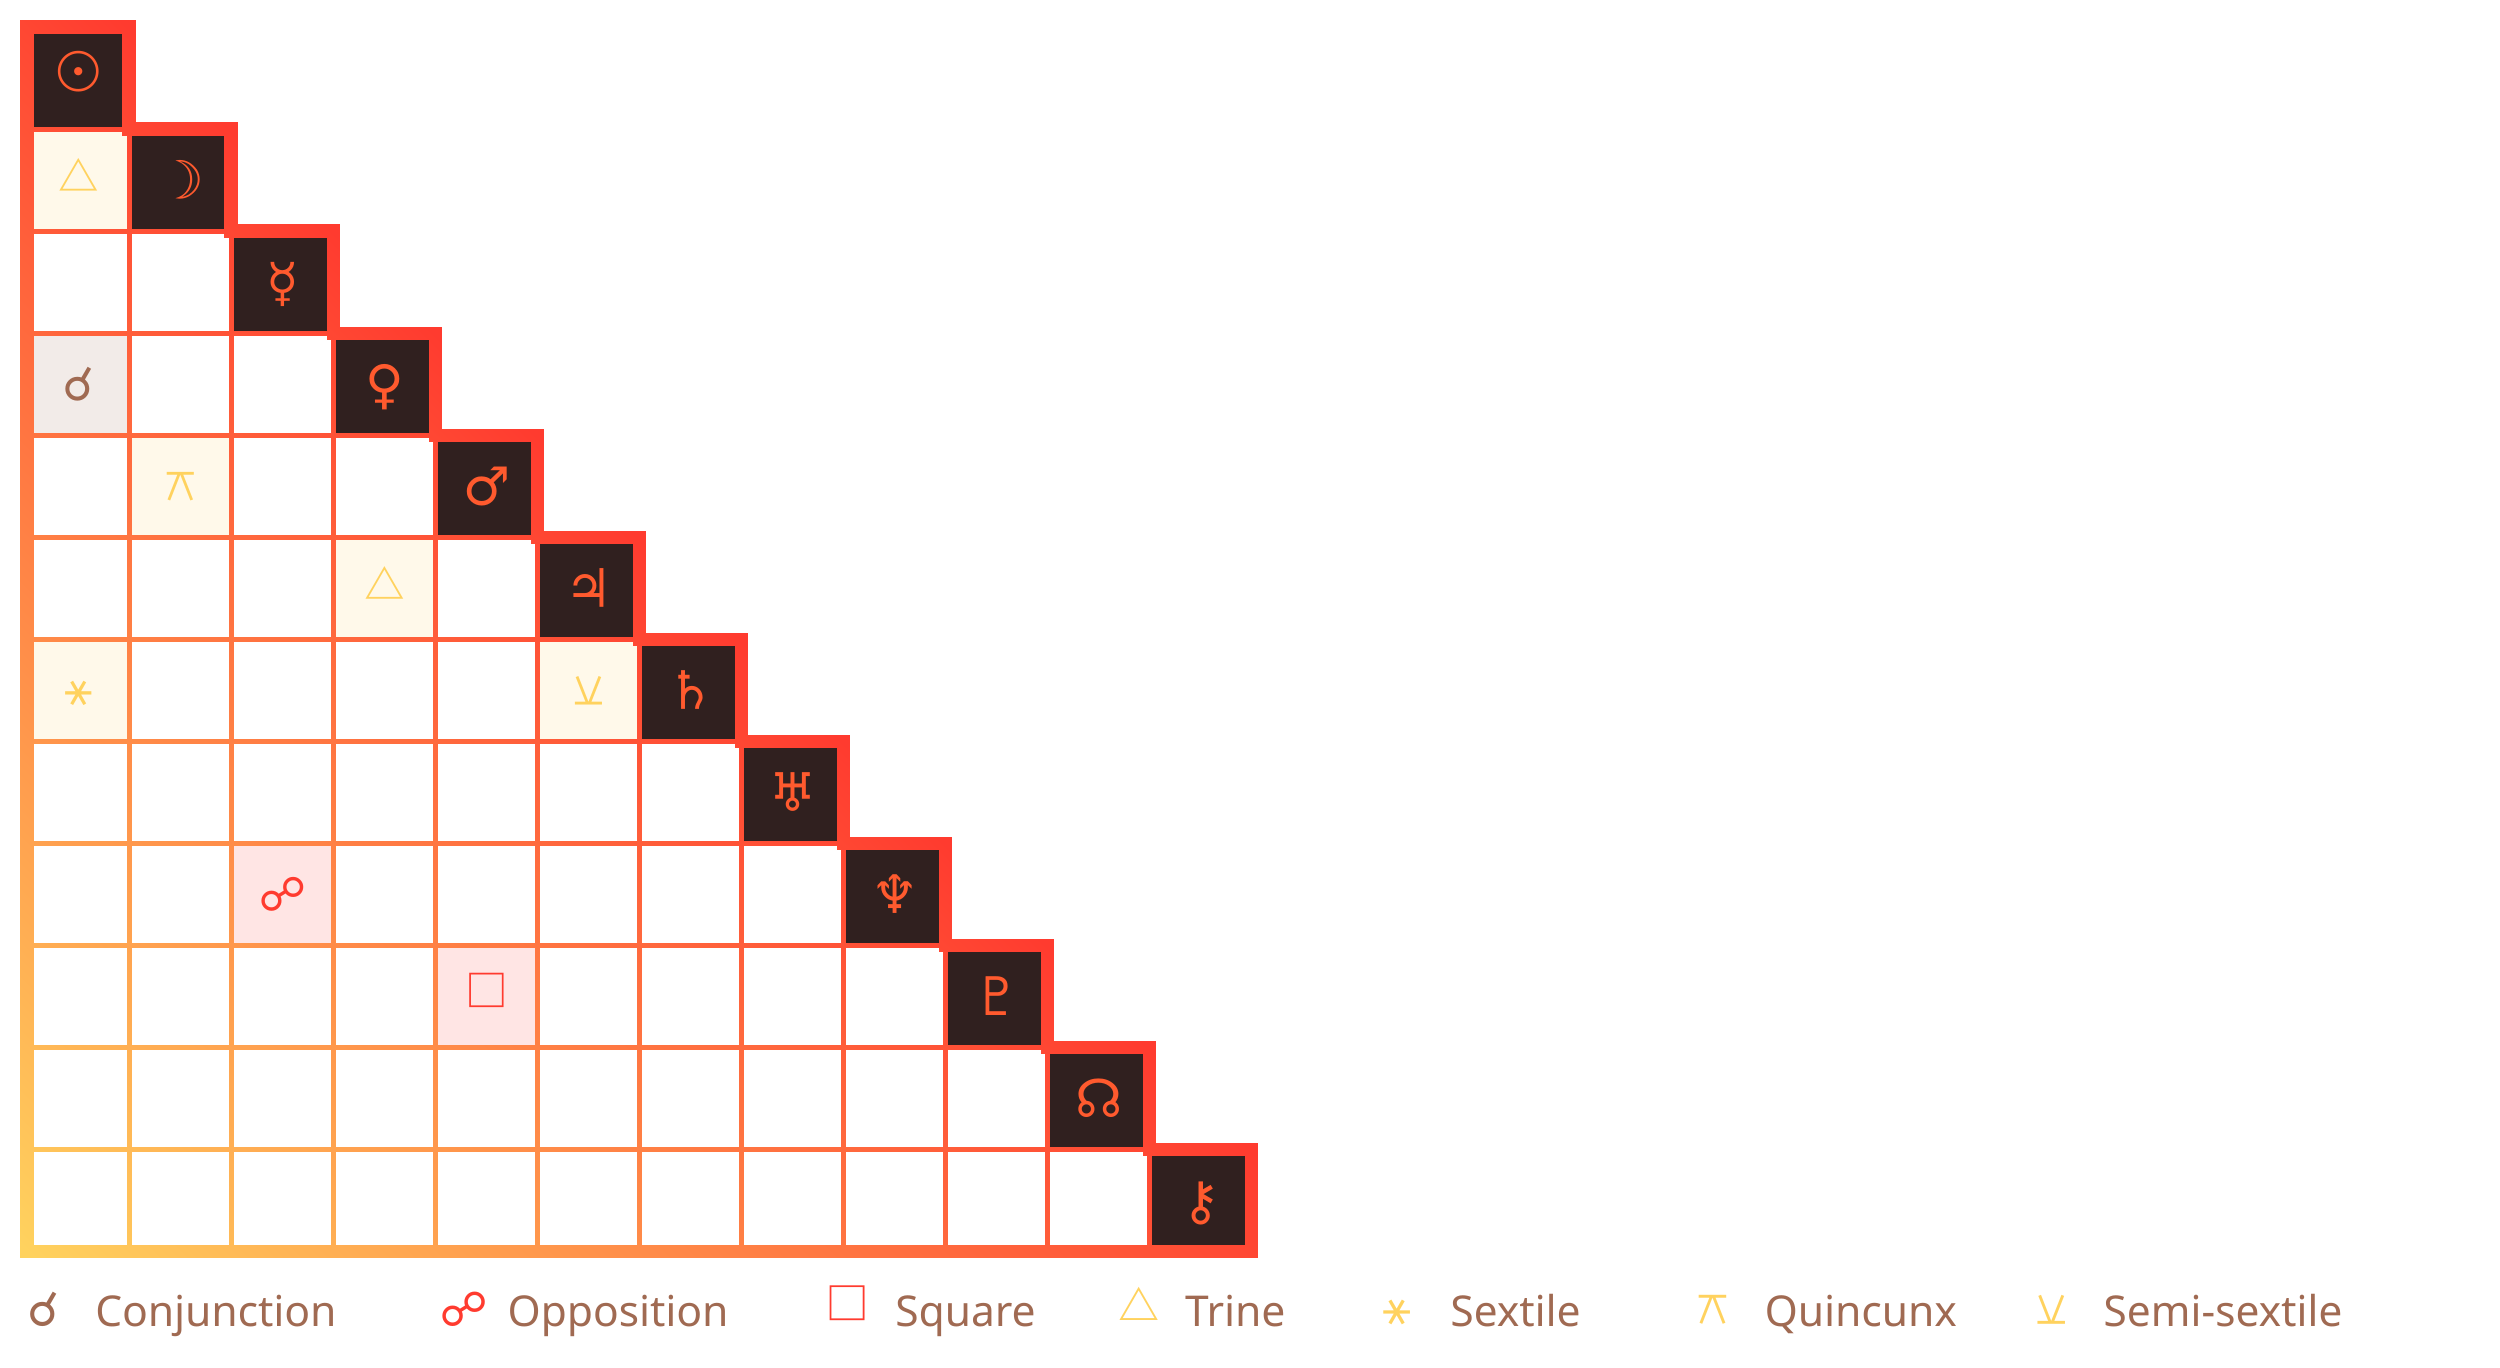
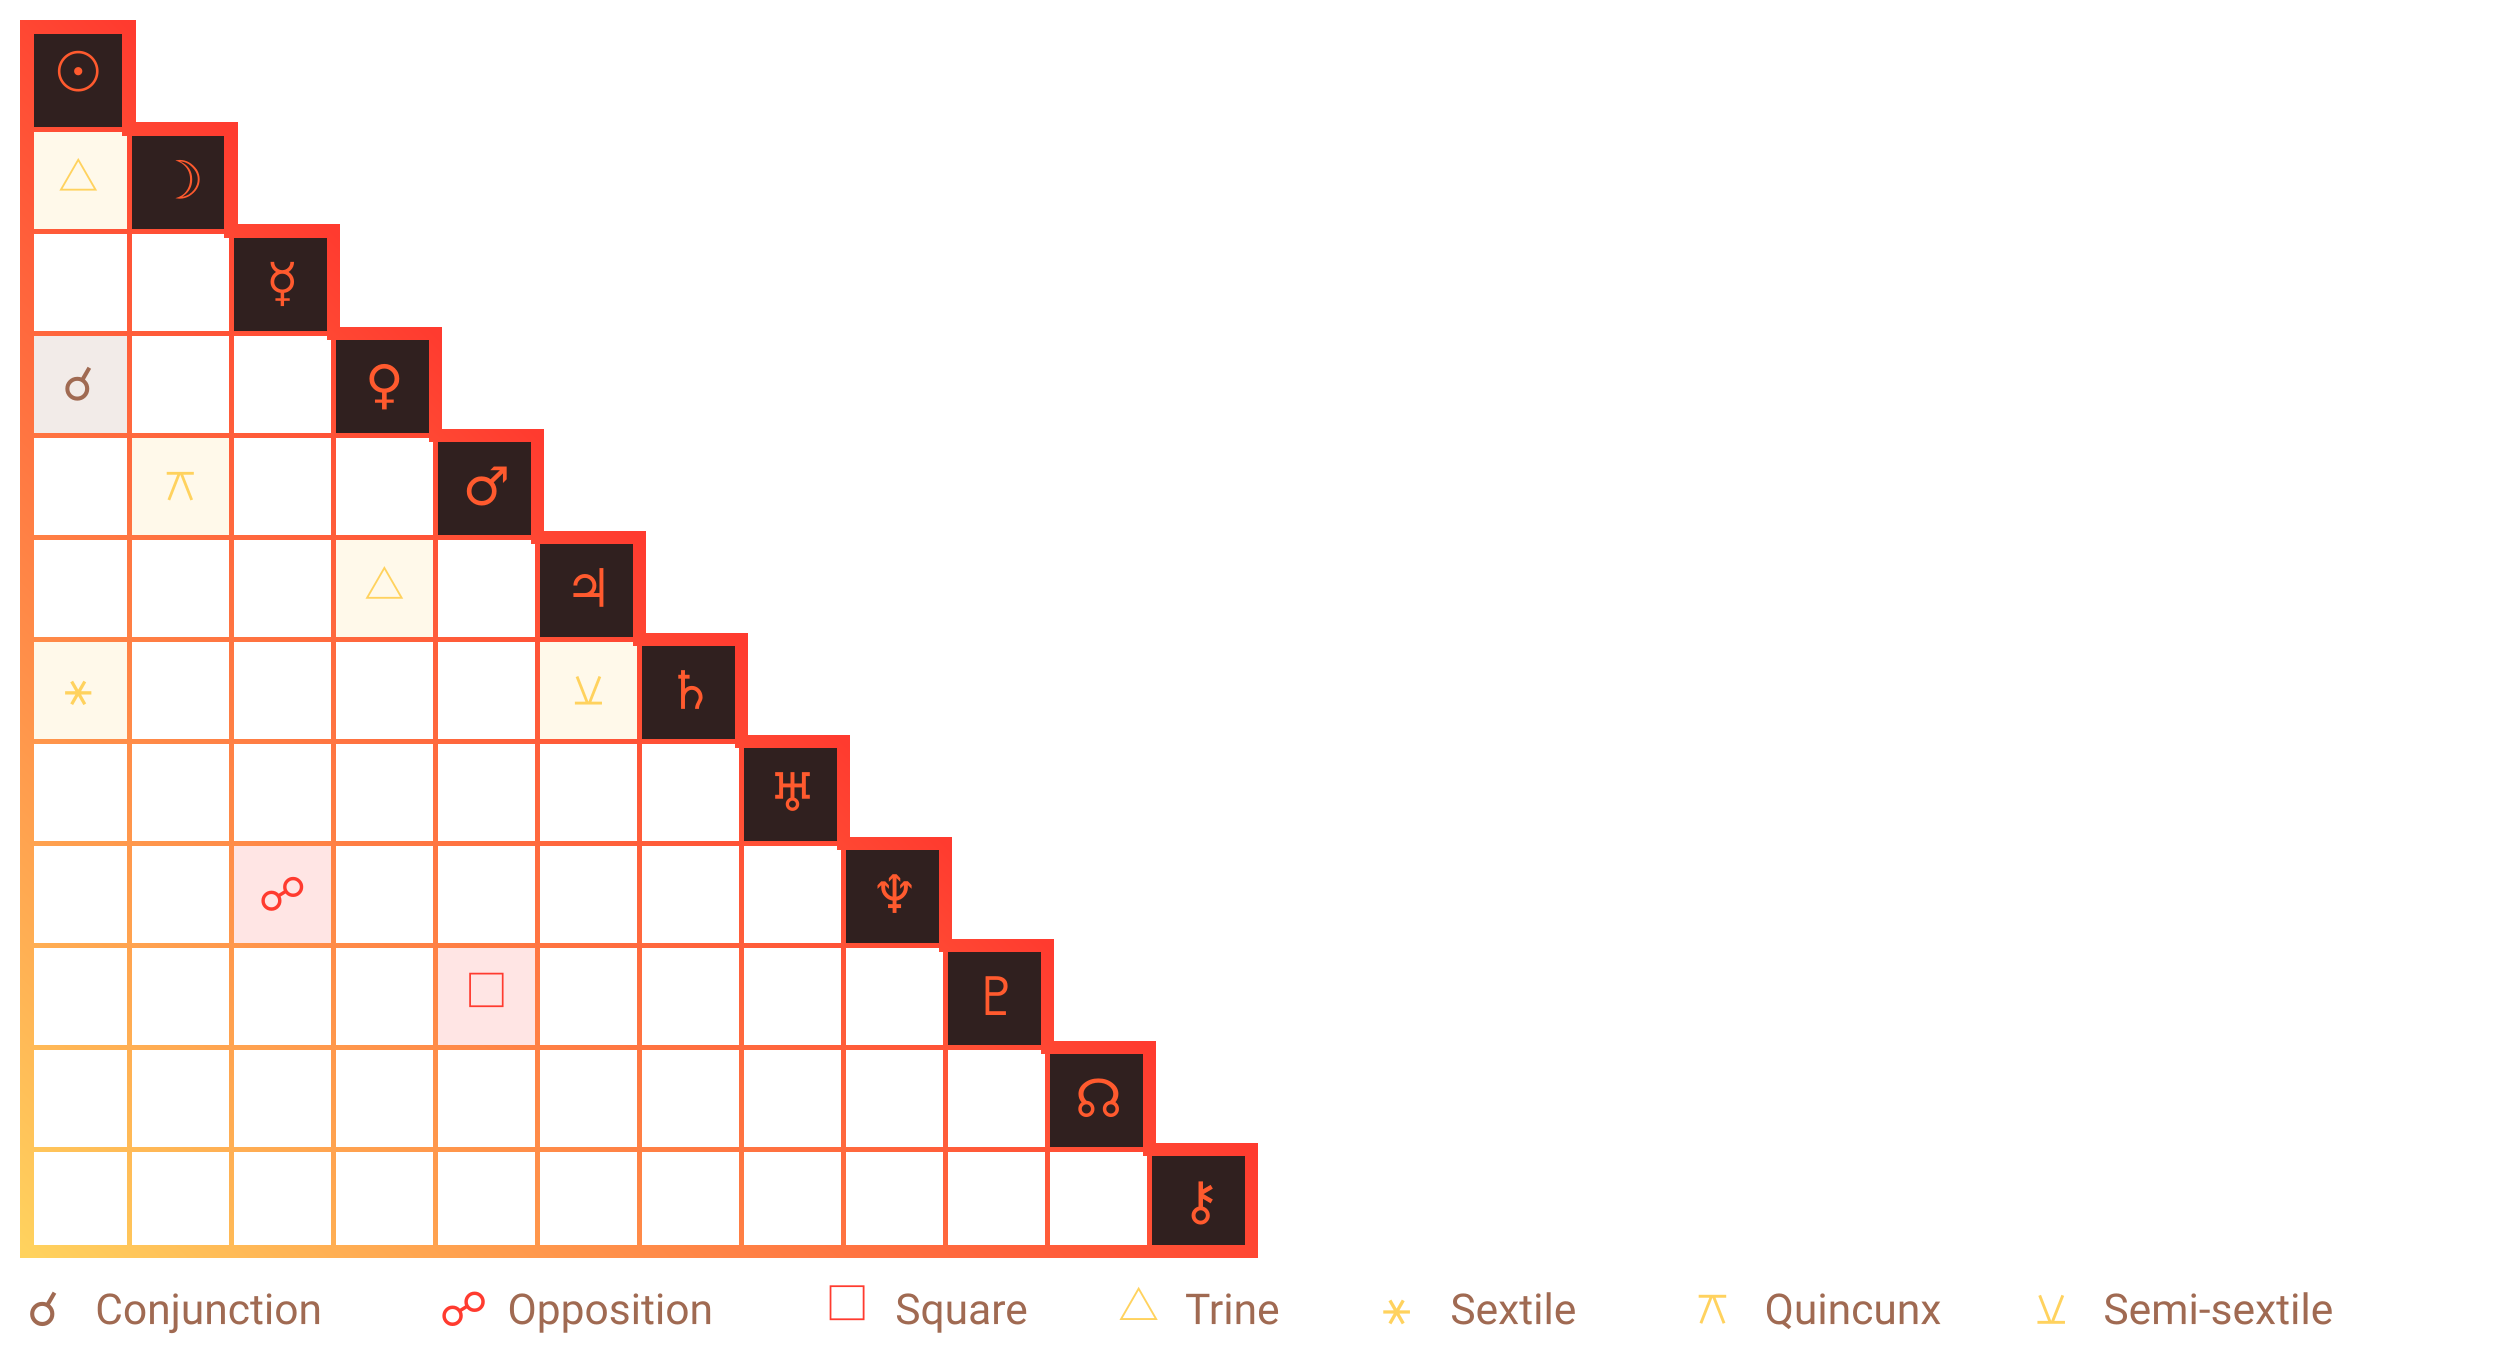
<svg xmlns="http://www.w3.org/2000/svg" viewBox="0 0 735 402" width="735" height="402" style="cursor:default" role="img" aria-label="aspect grid">
  <defs>
    <linearGradient id="aspgrid_infrared_30_12" gradientUnits="userSpaceOnUse" x1="8.0" y1="368.0" x2="203.0" y2="173.0">
      <stop offset="0%" stop-color="#ffd25e" />
      <stop offset="100%" stop-color="#ff3b2f" />
    </linearGradient>
  </defs>
  <g>
    <rect x="8.0" y="8.0" width="30.0" height="30.0" fill="#30201f" />
-     <text x="23.0" y="23.0" fill="#ff5a2e" font-family="&quot;Segoe UI Symbol&quot;,&quot;Noto Sans Symbols2&quot;,&quot;Apple Symbols&quot;,system-ui,sans-serif" font-size="15.6" text-anchor="middle" dominant-baseline="central">☉︎</text>
+     <text x="23.0" y="23.0" fill="#ff5a2e" font-family="'AstroSym','AstroSym2','AstroMath','Segoe UI Symbol','Noto Sans Symbols2','Apple Symbols',system-ui,sans-serif" font-size="15.6" text-anchor="middle" dominant-baseline="central">☉︎</text>
  </g>
  <g>
    <rect x="8.0" y="38.0" width="30.0" height="30.0" fill="#ffd25e" fill-opacity="0.13" />
-     <text x="23.0" y="53.0" fill="#ffd25e" font-family="&quot;Segoe UI Symbol&quot;,&quot;Noto Sans Symbols2&quot;,&quot;Apple Symbols&quot;,system-ui,sans-serif" font-size="13.8" font-weight="600" text-anchor="middle" dominant-baseline="central">△︎</text>
+     <text x="23.0" y="53.0" fill="#ffd25e" font-family="'AstroSym','AstroSym2','AstroMath','Segoe UI Symbol','Noto Sans Symbols2','Apple Symbols',system-ui,sans-serif" font-size="13.8" font-weight="600" text-anchor="middle" dominant-baseline="central">△︎</text>
  </g>
  <g>
    <rect x="38.0" y="38.0" width="30.0" height="30.0" fill="#30201f" />
-     <text x="53.0" y="53.0" fill="#ff5a2e" font-family="&quot;Segoe UI Symbol&quot;,&quot;Noto Sans Symbols2&quot;,&quot;Apple Symbols&quot;,system-ui,sans-serif" font-size="15.6" text-anchor="middle" dominant-baseline="central">☽︎</text>
+     <text x="53.0" y="53.0" fill="#ff5a2e" font-family="'AstroSym','AstroSym2','AstroMath','Segoe UI Symbol','Noto Sans Symbols2','Apple Symbols',system-ui,sans-serif" font-size="15.6" text-anchor="middle" dominant-baseline="central">☽︎</text>
  </g>
  <g>
    <rect x="68.0" y="68.0" width="30.0" height="30.0" fill="#30201f" />
-     <text x="83.0" y="83.0" fill="#ff5a2e" font-family="&quot;Segoe UI Symbol&quot;,&quot;Noto Sans Symbols2&quot;,&quot;Apple Symbols&quot;,system-ui,sans-serif" font-size="15.6" text-anchor="middle" dominant-baseline="central">☿︎</text>
+     <text x="83.0" y="83.0" fill="#ff5a2e" font-family="'AstroSym','AstroSym2','AstroMath','Segoe UI Symbol','Noto Sans Symbols2','Apple Symbols',system-ui,sans-serif" font-size="15.6" text-anchor="middle" dominant-baseline="central">☿︎</text>
  </g>
  <g>
    <rect x="8.0" y="98.0" width="30.0" height="30.0" fill="#a06a52" fill-opacity="0.13" />
-     <text x="23.0" y="113.0" fill="#a06a52" font-family="&quot;Segoe UI Symbol&quot;,&quot;Noto Sans Symbols2&quot;,&quot;Apple Symbols&quot;,system-ui,sans-serif" font-size="13.8" font-weight="600" text-anchor="middle" dominant-baseline="central">☌︎</text>
+     <text x="23.0" y="113.0" fill="#a06a52" font-family="'AstroSym','AstroSym2','AstroMath','Segoe UI Symbol','Noto Sans Symbols2','Apple Symbols',system-ui,sans-serif" font-size="13.8" font-weight="600" text-anchor="middle" dominant-baseline="central">☌︎</text>
  </g>
  <g>
    <rect x="98.0" y="98.0" width="30.0" height="30.0" fill="#30201f" />
-     <text x="113.0" y="113.0" fill="#ff5a2e" font-family="&quot;Segoe UI Symbol&quot;,&quot;Noto Sans Symbols2&quot;,&quot;Apple Symbols&quot;,system-ui,sans-serif" font-size="15.6" text-anchor="middle" dominant-baseline="central">♀︎</text>
+     <text x="113.0" y="113.0" fill="#ff5a2e" font-family="'AstroSym','AstroSym2','AstroMath','Segoe UI Symbol','Noto Sans Symbols2','Apple Symbols',system-ui,sans-serif" font-size="15.6" text-anchor="middle" dominant-baseline="central">♀︎</text>
  </g>
  <g>
    <rect x="38.0" y="128.0" width="30.0" height="30.0" fill="#ffd25e" fill-opacity="0.13" />
-     <text x="53.0" y="143.0" fill="#ffd25e" font-family="&quot;Segoe UI Symbol&quot;,&quot;Noto Sans Symbols2&quot;,&quot;Apple Symbols&quot;,system-ui,sans-serif" font-size="13.8" font-weight="600" text-anchor="middle" dominant-baseline="central">⚻︎</text>
+     <text x="53.0" y="143.0" fill="#ffd25e" font-family="'AstroSym','AstroSym2','AstroMath','Segoe UI Symbol','Noto Sans Symbols2','Apple Symbols',system-ui,sans-serif" font-size="13.8" font-weight="600" text-anchor="middle" dominant-baseline="central">⚻︎</text>
  </g>
  <g>
    <rect x="128.0" y="128.0" width="30.0" height="30.0" fill="#30201f" />
-     <text x="143.0" y="143.0" fill="#ff5a2e" font-family="&quot;Segoe UI Symbol&quot;,&quot;Noto Sans Symbols2&quot;,&quot;Apple Symbols&quot;,system-ui,sans-serif" font-size="15.6" text-anchor="middle" dominant-baseline="central">♂︎</text>
+     <text x="143.0" y="143.0" fill="#ff5a2e" font-family="'AstroSym','AstroSym2','AstroMath','Segoe UI Symbol','Noto Sans Symbols2','Apple Symbols',system-ui,sans-serif" font-size="15.6" text-anchor="middle" dominant-baseline="central">♂︎</text>
  </g>
  <g>
    <rect x="98.0" y="158.0" width="30.0" height="30.0" fill="#ffd25e" fill-opacity="0.13" />
-     <text x="113.0" y="173.0" fill="#ffd25e" font-family="&quot;Segoe UI Symbol&quot;,&quot;Noto Sans Symbols2&quot;,&quot;Apple Symbols&quot;,system-ui,sans-serif" font-size="13.8" font-weight="600" text-anchor="middle" dominant-baseline="central">△︎</text>
+     <text x="113.0" y="173.0" fill="#ffd25e" font-family="'AstroSym','AstroSym2','AstroMath','Segoe UI Symbol','Noto Sans Symbols2','Apple Symbols',system-ui,sans-serif" font-size="13.8" font-weight="600" text-anchor="middle" dominant-baseline="central">△︎</text>
  </g>
  <g>
    <rect x="158.0" y="158.0" width="30.0" height="30.0" fill="#30201f" />
-     <text x="173.0" y="173.0" fill="#ff5a2e" font-family="&quot;Segoe UI Symbol&quot;,&quot;Noto Sans Symbols2&quot;,&quot;Apple Symbols&quot;,system-ui,sans-serif" font-size="15.6" text-anchor="middle" dominant-baseline="central">♃︎</text>
+     <text x="173.0" y="173.0" fill="#ff5a2e" font-family="'AstroSym','AstroSym2','AstroMath','Segoe UI Symbol','Noto Sans Symbols2','Apple Symbols',system-ui,sans-serif" font-size="15.6" text-anchor="middle" dominant-baseline="central">♃︎</text>
  </g>
  <g>
    <rect x="8.0" y="188.0" width="30.0" height="30.0" fill="#ffd25e" fill-opacity="0.13" />
-     <text x="23.0" y="203.0" fill="#ffd25e" font-family="&quot;Segoe UI Symbol&quot;,&quot;Noto Sans Symbols2&quot;,&quot;Apple Symbols&quot;,system-ui,sans-serif" font-size="13.8" font-weight="600" text-anchor="middle" dominant-baseline="central">⚹︎</text>
+     <text x="23.0" y="203.0" fill="#ffd25e" font-family="'AstroSym','AstroSym2','AstroMath','Segoe UI Symbol','Noto Sans Symbols2','Apple Symbols',system-ui,sans-serif" font-size="13.8" font-weight="600" text-anchor="middle" dominant-baseline="central">⚹︎</text>
  </g>
  <g>
    <rect x="158.0" y="188.0" width="30.0" height="30.0" fill="#ffd25e" fill-opacity="0.13" />
-     <text x="173.0" y="203.0" fill="#ffd25e" font-family="&quot;Segoe UI Symbol&quot;,&quot;Noto Sans Symbols2&quot;,&quot;Apple Symbols&quot;,system-ui,sans-serif" font-size="13.8" font-weight="600" text-anchor="middle" dominant-baseline="central">⚺︎</text>
+     <text x="173.0" y="203.0" fill="#ffd25e" font-family="'AstroSym','AstroSym2','AstroMath','Segoe UI Symbol','Noto Sans Symbols2','Apple Symbols',system-ui,sans-serif" font-size="13.8" font-weight="600" text-anchor="middle" dominant-baseline="central">⚺︎</text>
  </g>
  <g>
    <rect x="188.0" y="188.0" width="30.0" height="30.0" fill="#30201f" />
-     <text x="203.0" y="203.0" fill="#ff5a2e" font-family="&quot;Segoe UI Symbol&quot;,&quot;Noto Sans Symbols2&quot;,&quot;Apple Symbols&quot;,system-ui,sans-serif" font-size="15.6" text-anchor="middle" dominant-baseline="central">♄︎</text>
+     <text x="203.0" y="203.0" fill="#ff5a2e" font-family="'AstroSym','AstroSym2','AstroMath','Segoe UI Symbol','Noto Sans Symbols2','Apple Symbols',system-ui,sans-serif" font-size="15.6" text-anchor="middle" dominant-baseline="central">♄︎</text>
  </g>
  <g>
    <rect x="218.0" y="218.0" width="30.0" height="30.0" fill="#30201f" />
-     <text x="233.0" y="233.0" fill="#ff5a2e" font-family="&quot;Segoe UI Symbol&quot;,&quot;Noto Sans Symbols2&quot;,&quot;Apple Symbols&quot;,system-ui,sans-serif" font-size="15.6" text-anchor="middle" dominant-baseline="central">♅︎</text>
+     <text x="233.0" y="233.0" fill="#ff5a2e" font-family="'AstroSym','AstroSym2','AstroMath','Segoe UI Symbol','Noto Sans Symbols2','Apple Symbols',system-ui,sans-serif" font-size="15.6" text-anchor="middle" dominant-baseline="central">♅︎</text>
  </g>
  <g>
    <rect x="68.0" y="248.0" width="30.0" height="30.0" fill="#ff3b2f" fill-opacity="0.13" />
-     <text x="83.0" y="263.0" fill="#ff3b2f" font-family="&quot;Segoe UI Symbol&quot;,&quot;Noto Sans Symbols2&quot;,&quot;Apple Symbols&quot;,system-ui,sans-serif" font-size="13.8" font-weight="600" text-anchor="middle" dominant-baseline="central">☍︎</text>
+     <text x="83.0" y="263.0" fill="#ff3b2f" font-family="'AstroSym','AstroSym2','AstroMath','Segoe UI Symbol','Noto Sans Symbols2','Apple Symbols',system-ui,sans-serif" font-size="13.8" font-weight="600" text-anchor="middle" dominant-baseline="central">☍︎</text>
  </g>
  <g>
    <rect x="248.0" y="248.0" width="30.0" height="30.0" fill="#30201f" />
-     <text x="263.0" y="263.0" fill="#ff5a2e" font-family="&quot;Segoe UI Symbol&quot;,&quot;Noto Sans Symbols2&quot;,&quot;Apple Symbols&quot;,system-ui,sans-serif" font-size="15.6" text-anchor="middle" dominant-baseline="central">♆︎</text>
+     <text x="263.0" y="263.0" fill="#ff5a2e" font-family="'AstroSym','AstroSym2','AstroMath','Segoe UI Symbol','Noto Sans Symbols2','Apple Symbols',system-ui,sans-serif" font-size="15.6" text-anchor="middle" dominant-baseline="central">♆︎</text>
  </g>
  <g>
    <rect x="128.0" y="278.0" width="30.0" height="30.0" fill="#ff3b2f" fill-opacity="0.13" />
-     <text x="143.0" y="293.0" fill="#ff3b2f" font-family="&quot;Segoe UI Symbol&quot;,&quot;Noto Sans Symbols2&quot;,&quot;Apple Symbols&quot;,system-ui,sans-serif" font-size="13.8" font-weight="600" text-anchor="middle" dominant-baseline="central">□︎</text>
+     <text x="143.0" y="293.0" fill="#ff3b2f" font-family="'AstroSym','AstroSym2','AstroMath','Segoe UI Symbol','Noto Sans Symbols2','Apple Symbols',system-ui,sans-serif" font-size="13.8" font-weight="600" text-anchor="middle" dominant-baseline="central">□︎</text>
  </g>
  <g>
    <rect x="278.0" y="278.0" width="30.0" height="30.0" fill="#30201f" />
-     <text x="293.0" y="293.0" fill="#ff5a2e" font-family="&quot;Segoe UI Symbol&quot;,&quot;Noto Sans Symbols2&quot;,&quot;Apple Symbols&quot;,system-ui,sans-serif" font-size="15.6" text-anchor="middle" dominant-baseline="central">♇︎</text>
+     <text x="293.0" y="293.0" fill="#ff5a2e" font-family="'AstroSym','AstroSym2','AstroMath','Segoe UI Symbol','Noto Sans Symbols2','Apple Symbols',system-ui,sans-serif" font-size="15.6" text-anchor="middle" dominant-baseline="central">♇︎</text>
  </g>
  <g>
    <rect x="308.0" y="308.0" width="30.0" height="30.0" fill="#30201f" />
-     <text x="323.0" y="323.0" fill="#ff5a2e" font-family="&quot;Segoe UI Symbol&quot;,&quot;Noto Sans Symbols2&quot;,&quot;Apple Symbols&quot;,system-ui,sans-serif" font-size="15.6" text-anchor="middle" dominant-baseline="central">☊︎</text>
+     <text x="323.0" y="323.0" fill="#ff5a2e" font-family="'AstroSym','AstroSym2','AstroMath','Segoe UI Symbol','Noto Sans Symbols2','Apple Symbols',system-ui,sans-serif" font-size="15.6" text-anchor="middle" dominant-baseline="central">☊︎</text>
  </g>
  <g>
    <rect x="338.0" y="338.0" width="30.0" height="30.0" fill="#30201f" />
-     <text x="353.0" y="353.0" fill="#ff5a2e" font-family="&quot;Segoe UI Symbol&quot;,&quot;Noto Sans Symbols2&quot;,&quot;Apple Symbols&quot;,system-ui,sans-serif" font-size="15.6" text-anchor="middle" dominant-baseline="central">⚷︎</text>
+     <text x="353.0" y="353.0" fill="#ff5a2e" font-family="'AstroSym','AstroSym2','AstroMath','Segoe UI Symbol','Noto Sans Symbols2','Apple Symbols',system-ui,sans-serif" font-size="15.6" text-anchor="middle" dominant-baseline="central">⚷︎</text>
  </g>
  <line x1="8.0" y1="38.0" x2="38.0" y2="38.0" stroke="url(#aspgrid_infrared_30_12)" stroke-width="1.5" shape-rendering="crispEdges" />
  <line x1="8.0" y1="68.0" x2="68.0" y2="68.0" stroke="url(#aspgrid_infrared_30_12)" stroke-width="1.5" shape-rendering="crispEdges" />
  <line x1="8.0" y1="98.0" x2="98.0" y2="98.0" stroke="url(#aspgrid_infrared_30_12)" stroke-width="1.5" shape-rendering="crispEdges" />
  <line x1="8.0" y1="128.0" x2="128.0" y2="128.0" stroke="url(#aspgrid_infrared_30_12)" stroke-width="1.5" shape-rendering="crispEdges" />
  <line x1="8.0" y1="158.0" x2="158.0" y2="158.0" stroke="url(#aspgrid_infrared_30_12)" stroke-width="1.5" shape-rendering="crispEdges" />
  <line x1="8.0" y1="188.0" x2="188.0" y2="188.0" stroke="url(#aspgrid_infrared_30_12)" stroke-width="1.5" shape-rendering="crispEdges" />
  <line x1="8.0" y1="218.0" x2="218.0" y2="218.0" stroke="url(#aspgrid_infrared_30_12)" stroke-width="1.5" shape-rendering="crispEdges" />
  <line x1="8.0" y1="248.0" x2="248.0" y2="248.0" stroke="url(#aspgrid_infrared_30_12)" stroke-width="1.5" shape-rendering="crispEdges" />
  <line x1="8.0" y1="278.0" x2="278.0" y2="278.0" stroke="url(#aspgrid_infrared_30_12)" stroke-width="1.5" shape-rendering="crispEdges" />
  <line x1="8.0" y1="308.0" x2="308.0" y2="308.0" stroke="url(#aspgrid_infrared_30_12)" stroke-width="1.5" shape-rendering="crispEdges" />
  <line x1="8.0" y1="338.0" x2="338.0" y2="338.0" stroke="url(#aspgrid_infrared_30_12)" stroke-width="1.5" shape-rendering="crispEdges" />
  <line x1="38.0" y1="38.0" x2="38.0" y2="368.0" stroke="url(#aspgrid_infrared_30_12)" stroke-width="1.5" shape-rendering="crispEdges" />
  <line x1="68.0" y1="68.0" x2="68.0" y2="368.0" stroke="url(#aspgrid_infrared_30_12)" stroke-width="1.5" shape-rendering="crispEdges" />
  <line x1="98.0" y1="98.0" x2="98.0" y2="368.0" stroke="url(#aspgrid_infrared_30_12)" stroke-width="1.5" shape-rendering="crispEdges" />
  <line x1="128.0" y1="128.0" x2="128.0" y2="368.0" stroke="url(#aspgrid_infrared_30_12)" stroke-width="1.5" shape-rendering="crispEdges" />
  <line x1="158.0" y1="158.0" x2="158.0" y2="368.0" stroke="url(#aspgrid_infrared_30_12)" stroke-width="1.5" shape-rendering="crispEdges" />
  <line x1="188.0" y1="188.0" x2="188.0" y2="368.0" stroke="url(#aspgrid_infrared_30_12)" stroke-width="1.5" shape-rendering="crispEdges" />
  <line x1="218.0" y1="218.0" x2="218.0" y2="368.0" stroke="url(#aspgrid_infrared_30_12)" stroke-width="1.5" shape-rendering="crispEdges" />
  <line x1="248.0" y1="248.0" x2="248.0" y2="368.0" stroke="url(#aspgrid_infrared_30_12)" stroke-width="1.5" shape-rendering="crispEdges" />
  <line x1="278.0" y1="278.0" x2="278.0" y2="368.0" stroke="url(#aspgrid_infrared_30_12)" stroke-width="1.5" shape-rendering="crispEdges" />
  <line x1="308.0" y1="308.0" x2="308.0" y2="368.0" stroke="url(#aspgrid_infrared_30_12)" stroke-width="1.5" shape-rendering="crispEdges" />
  <line x1="338.0" y1="338.0" x2="338.0" y2="368.0" stroke="url(#aspgrid_infrared_30_12)" stroke-width="1.5" shape-rendering="crispEdges" />
  <polygon points="8.0,8.0 8.0,368.0 368.0,368.0 368.0,338.0 338.0,338.0 338.0,308.0 308.0,308.0 308.0,278.0 278.0,278.0 278.0,248.0 248.0,248.0 248.0,218.0 218.0,218.0 218.0,188.0 188.0,188.0 188.0,158.0 158.0,158.0 158.0,128.0 128.0,128.0 128.0,98.0 98.0,98.0 98.0,68.0 68.0,68.0 68.0,38.0 38.0,38.0 38.0,8.0 8.0,8.0" fill="none" stroke="url(#aspgrid_infrared_30_12)" stroke-width="4" stroke-linejoin="miter" shape-rendering="crispEdges" />
-   <text x="8.0" y="385.0" fill="#a06a52" font-family="&quot;Segoe UI Symbol&quot;,&quot;Noto Sans Symbols2&quot;,&quot;Apple Symbols&quot;,system-ui,sans-serif" font-size="14" dominant-baseline="central">☌︎</text>
-   <text x="28.0" y="385.0" fill="#a06a52" font-family="system-ui,sans-serif" font-size="12.5" dominant-baseline="central">Conjunction</text>
-   <text x="129.2" y="385.0" fill="#ff3b2f" font-family="&quot;Segoe UI Symbol&quot;,&quot;Noto Sans Symbols2&quot;,&quot;Apple Symbols&quot;,system-ui,sans-serif" font-size="14" dominant-baseline="central">☍︎</text>
-   <text x="149.2" y="385.0" fill="#a06a52" font-family="system-ui,sans-serif" font-size="12.5" dominant-baseline="central">Opposition</text>
-   <text x="243.2" y="385.0" fill="#ff3b2f" font-family="&quot;Segoe UI Symbol&quot;,&quot;Noto Sans Symbols2&quot;,&quot;Apple Symbols&quot;,system-ui,sans-serif" font-size="14" dominant-baseline="central">□︎</text>
-   <text x="263.2" y="385.0" fill="#a06a52" font-family="system-ui,sans-serif" font-size="12.5" dominant-baseline="central">Square</text>
-   <text x="328.4" y="385.0" fill="#ffd25e" font-family="&quot;Segoe UI Symbol&quot;,&quot;Noto Sans Symbols2&quot;,&quot;Apple Symbols&quot;,system-ui,sans-serif" font-size="14" dominant-baseline="central">△︎</text>
-   <text x="348.4" y="385.0" fill="#a06a52" font-family="system-ui,sans-serif" font-size="12.5" dominant-baseline="central">Trine</text>
-   <text x="406.4" y="385.0" fill="#ffd25e" font-family="&quot;Segoe UI Symbol&quot;,&quot;Noto Sans Symbols2&quot;,&quot;Apple Symbols&quot;,system-ui,sans-serif" font-size="14" dominant-baseline="central">⚹︎</text>
-   <text x="426.4" y="385.0" fill="#a06a52" font-family="system-ui,sans-serif" font-size="12.5" dominant-baseline="central">Sextile</text>
-   <text x="498.8" y="385.0" fill="#ffd25e" font-family="&quot;Segoe UI Symbol&quot;,&quot;Noto Sans Symbols2&quot;,&quot;Apple Symbols&quot;,system-ui,sans-serif" font-size="14" dominant-baseline="central">⚻︎</text>
-   <text x="518.8" y="385.0" fill="#a06a52" font-family="system-ui,sans-serif" font-size="12.5" dominant-baseline="central">Quincunx</text>
-   <text x="598.4" y="385.0" fill="#ffd25e" font-family="&quot;Segoe UI Symbol&quot;,&quot;Noto Sans Symbols2&quot;,&quot;Apple Symbols&quot;,system-ui,sans-serif" font-size="14" dominant-baseline="central">⚺︎</text>
-   <text x="618.4" y="385.0" fill="#a06a52" font-family="system-ui,sans-serif" font-size="12.5" dominant-baseline="central">Semi-sextile</text>
+   <text x="8.0" y="385.0" fill="#a06a52" font-family="'AstroSym','AstroSym2','AstroMath','Segoe UI Symbol','Noto Sans Symbols2','Apple Symbols',system-ui,sans-serif" font-size="14" dominant-baseline="central">☌︎</text>
+   <text x="28.0" y="385.0" fill="#a06a52" font-family="'AstroText',system-ui,-apple-system,'Segoe UI',Roboto,sans-serif" font-size="12.5" dominant-baseline="central">Conjunction</text>
+   <text x="129.2" y="385.0" fill="#ff3b2f" font-family="'AstroSym','AstroSym2','AstroMath','Segoe UI Symbol','Noto Sans Symbols2','Apple Symbols',system-ui,sans-serif" font-size="14" dominant-baseline="central">☍︎</text>
+   <text x="149.2" y="385.0" fill="#a06a52" font-family="'AstroText',system-ui,-apple-system,'Segoe UI',Roboto,sans-serif" font-size="12.5" dominant-baseline="central">Opposition</text>
+   <text x="243.2" y="385.0" fill="#ff3b2f" font-family="'AstroSym','AstroSym2','AstroMath','Segoe UI Symbol','Noto Sans Symbols2','Apple Symbols',system-ui,sans-serif" font-size="14" dominant-baseline="central">□︎</text>
+   <text x="263.2" y="385.0" fill="#a06a52" font-family="'AstroText',system-ui,-apple-system,'Segoe UI',Roboto,sans-serif" font-size="12.5" dominant-baseline="central">Square</text>
+   <text x="328.4" y="385.0" fill="#ffd25e" font-family="'AstroSym','AstroSym2','AstroMath','Segoe UI Symbol','Noto Sans Symbols2','Apple Symbols',system-ui,sans-serif" font-size="14" dominant-baseline="central">△︎</text>
+   <text x="348.4" y="385.0" fill="#a06a52" font-family="'AstroText',system-ui,-apple-system,'Segoe UI',Roboto,sans-serif" font-size="12.5" dominant-baseline="central">Trine</text>
+   <text x="406.4" y="385.0" fill="#ffd25e" font-family="'AstroSym','AstroSym2','AstroMath','Segoe UI Symbol','Noto Sans Symbols2','Apple Symbols',system-ui,sans-serif" font-size="14" dominant-baseline="central">⚹︎</text>
+   <text x="426.4" y="385.0" fill="#a06a52" font-family="'AstroText',system-ui,-apple-system,'Segoe UI',Roboto,sans-serif" font-size="12.5" dominant-baseline="central">Sextile</text>
+   <text x="498.8" y="385.0" fill="#ffd25e" font-family="'AstroSym','AstroSym2','AstroMath','Segoe UI Symbol','Noto Sans Symbols2','Apple Symbols',system-ui,sans-serif" font-size="14" dominant-baseline="central">⚻︎</text>
+   <text x="518.8" y="385.0" fill="#a06a52" font-family="'AstroText',system-ui,-apple-system,'Segoe UI',Roboto,sans-serif" font-size="12.5" dominant-baseline="central">Quincunx</text>
+   <text x="598.4" y="385.0" fill="#ffd25e" font-family="'AstroSym','AstroSym2','AstroMath','Segoe UI Symbol','Noto Sans Symbols2','Apple Symbols',system-ui,sans-serif" font-size="14" dominant-baseline="central">⚺︎</text>
+   <text x="618.4" y="385.0" fill="#a06a52" font-family="'AstroText',system-ui,-apple-system,'Segoe UI',Roboto,sans-serif" font-size="12.5" dominant-baseline="central">Semi-sextile</text>
</svg>
